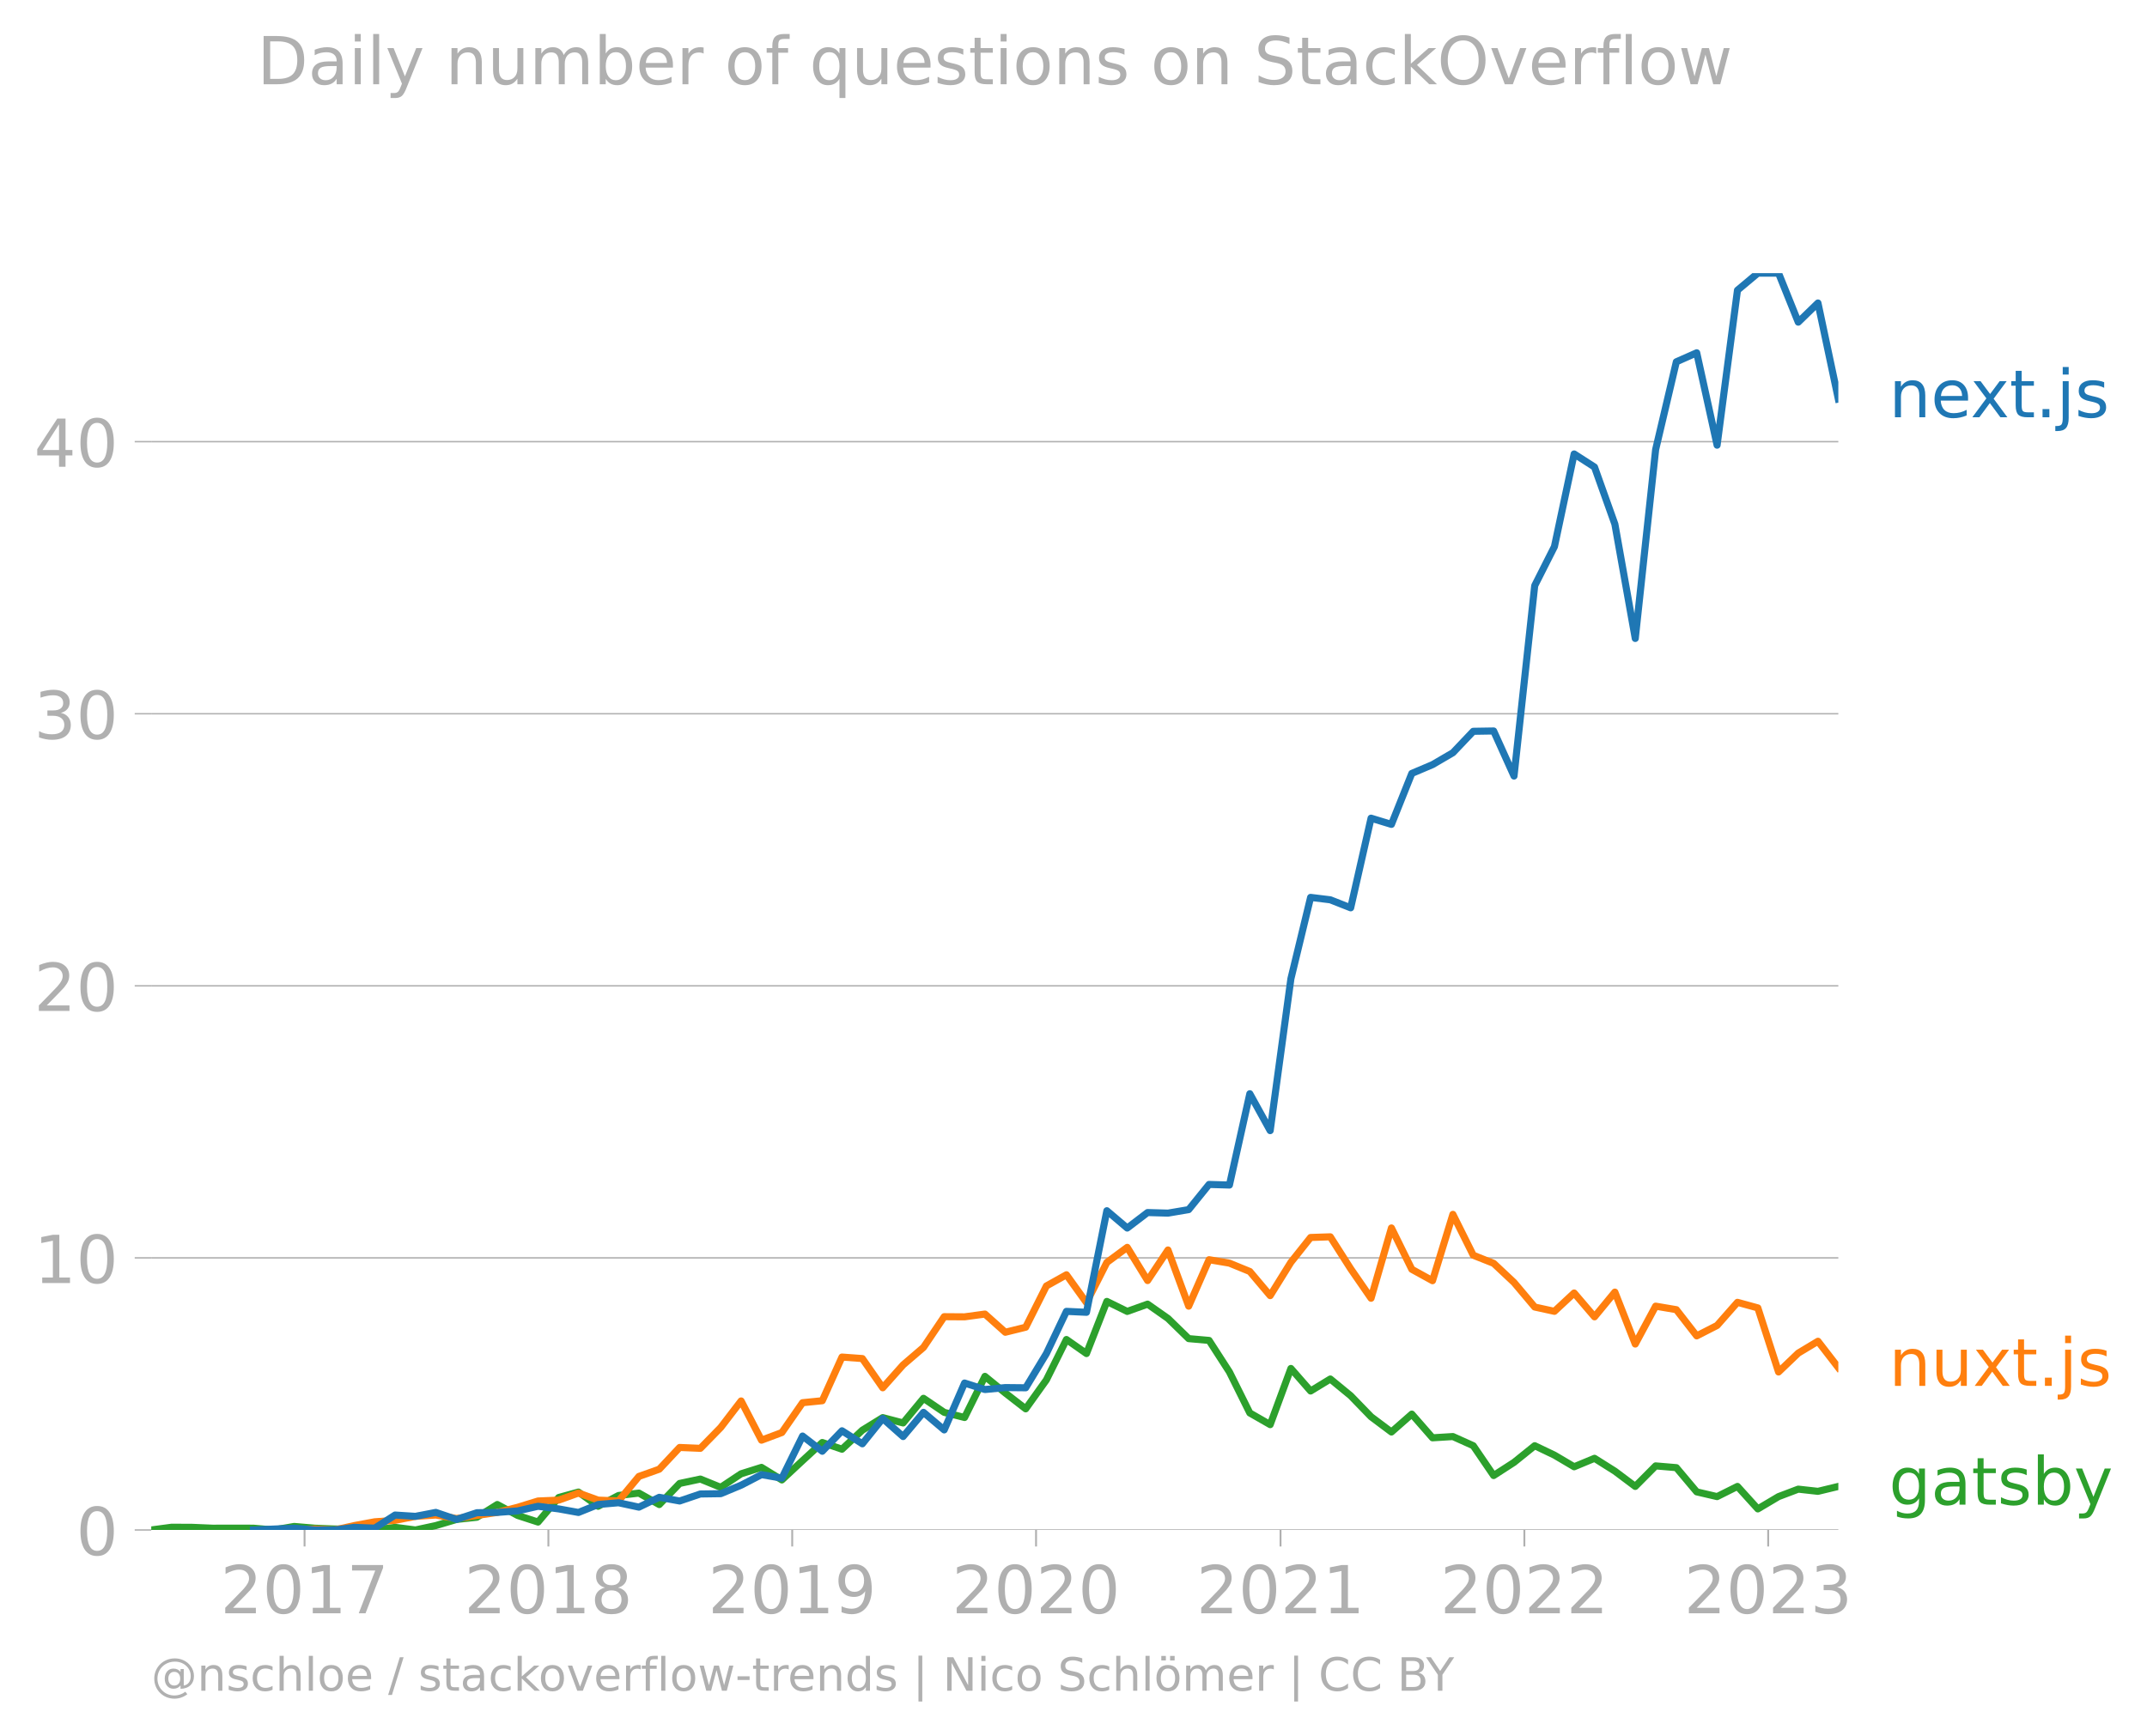
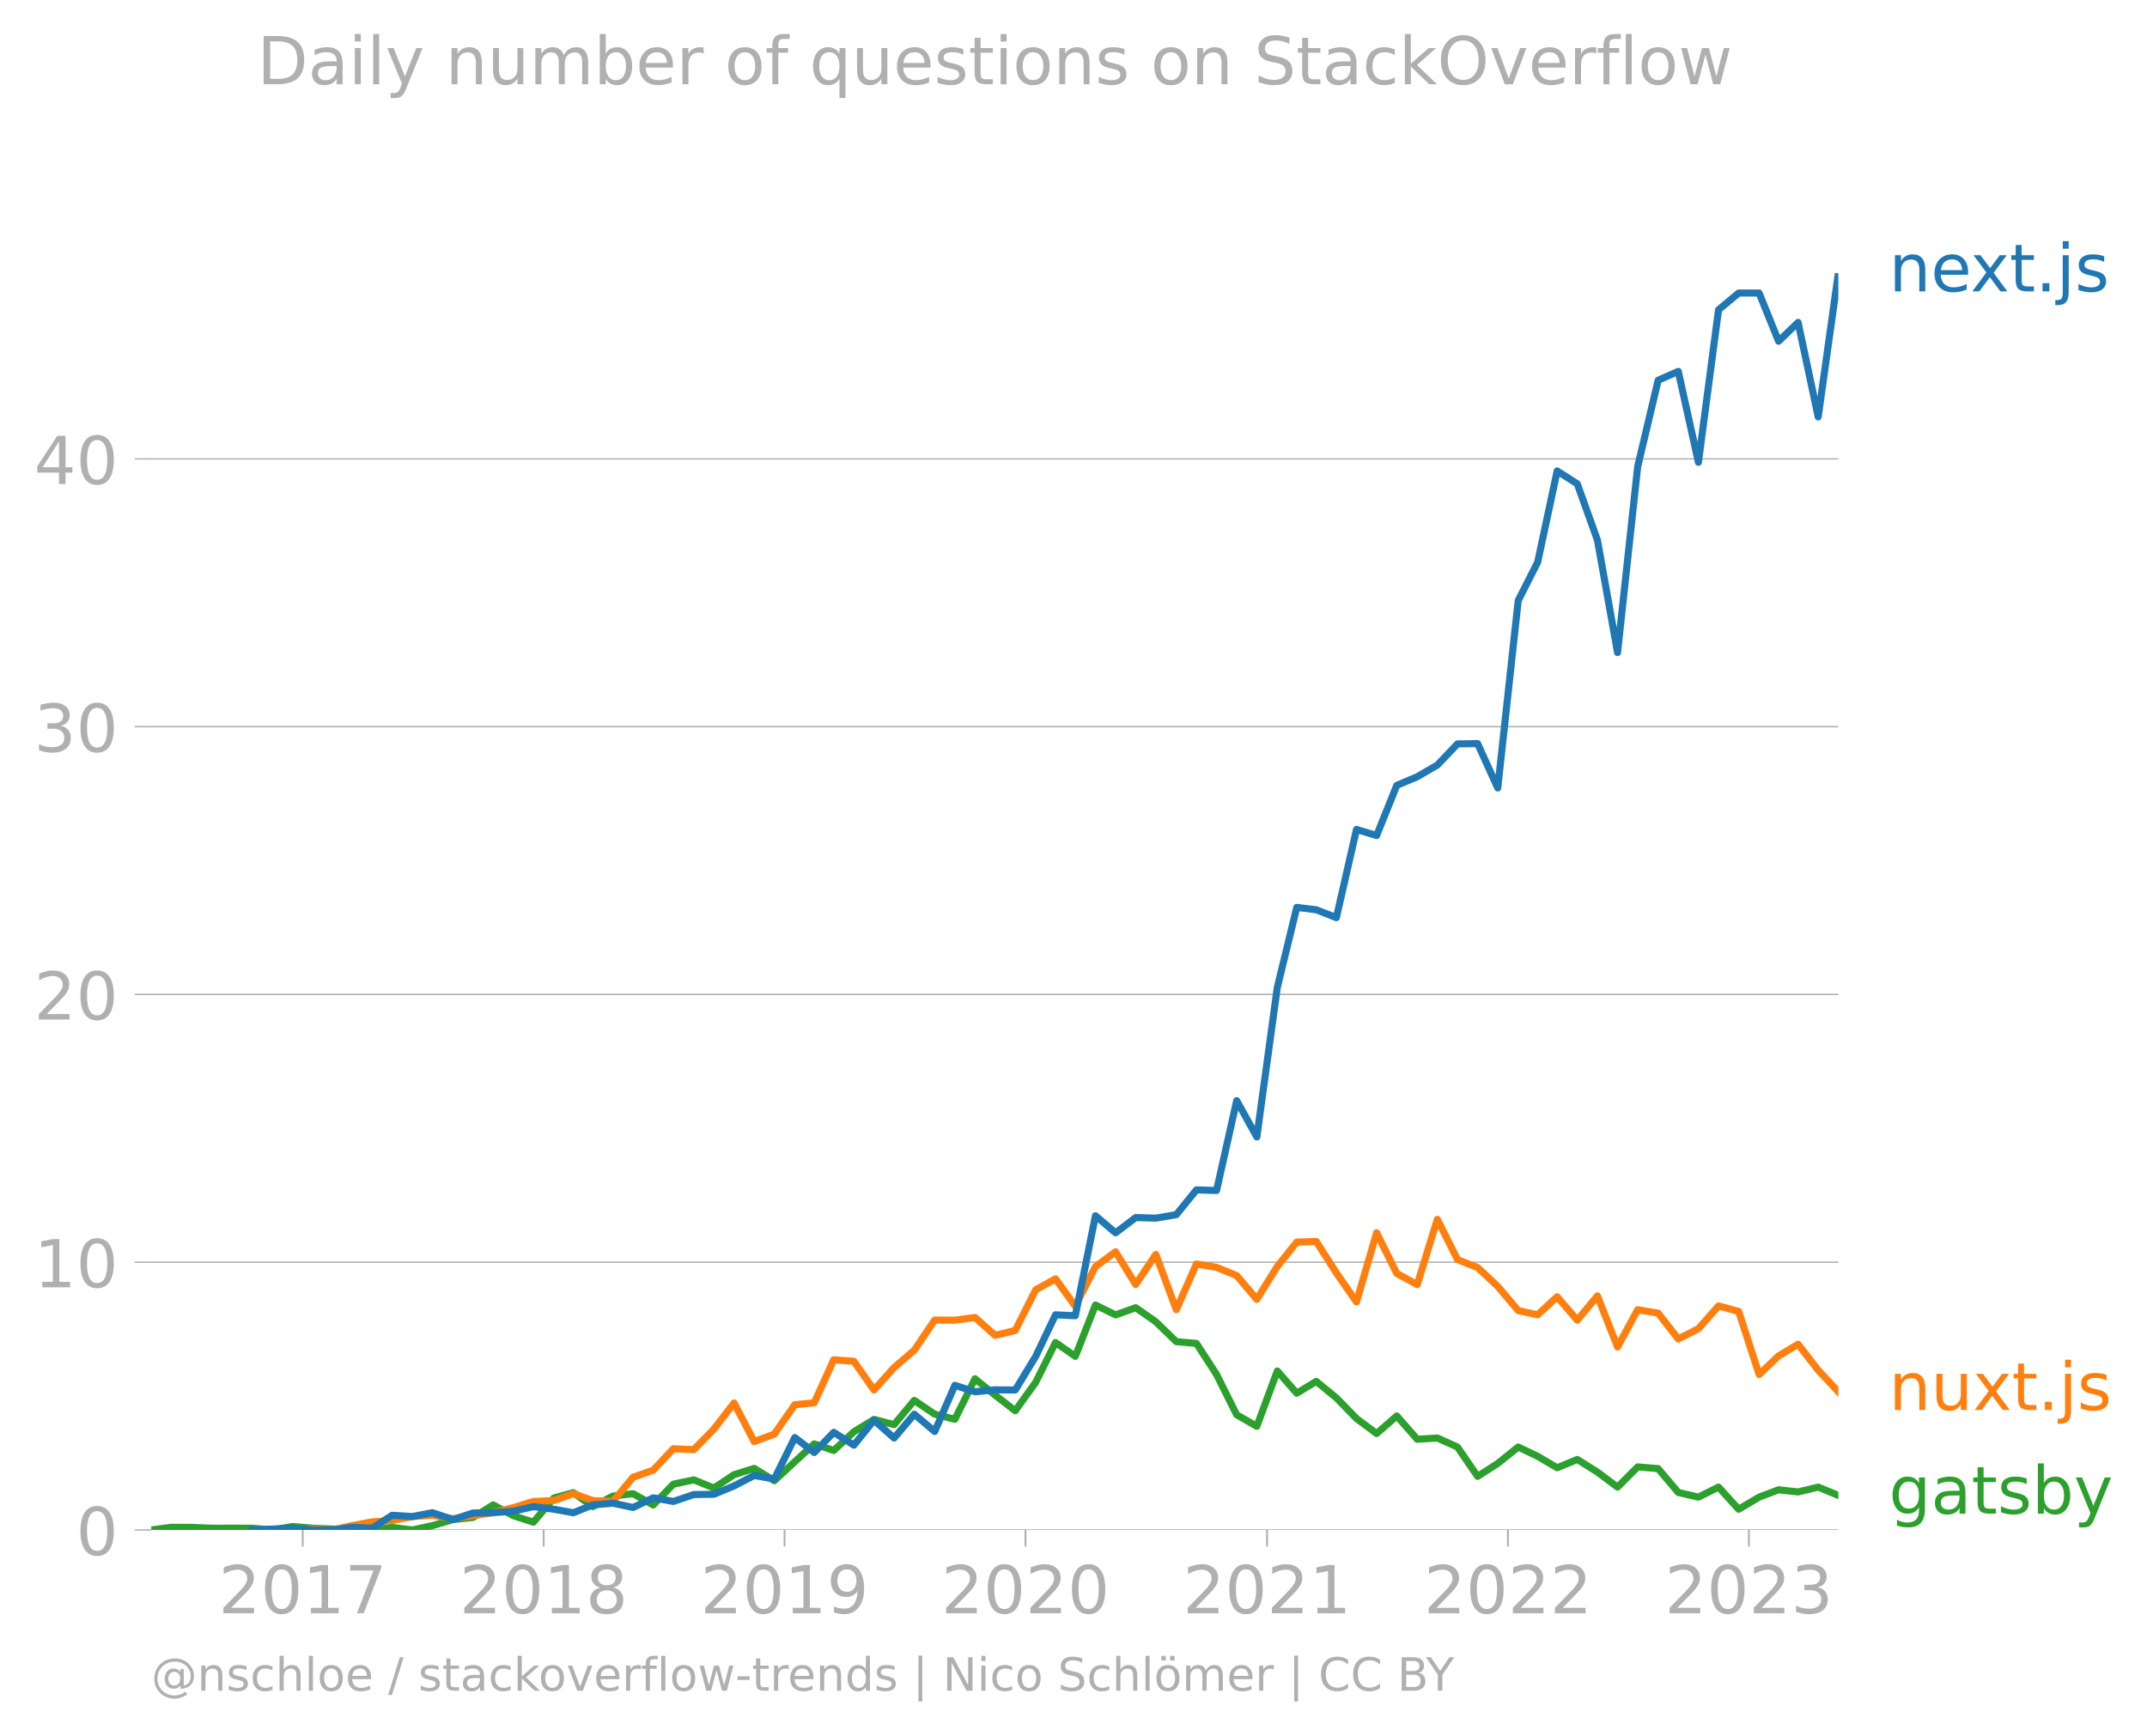
<svg xmlns="http://www.w3.org/2000/svg" xmlns:xlink="http://www.w3.org/1999/xlink" width="605.962" height="489.969" viewBox="0 0 454.471 367.477">
  <defs>
    <style>*{stroke-linejoin:round;stroke-linecap:butt}</style>
  </defs>
  <g id="figure_1">
    <path id="patch_1" d="M0 367.477h454.471V0H0v367.477z" style="fill:none" />
    <g id="axes_1">
      <path id="patch_2" d="M32.015 323.95h357.12V57.838H32.015V323.95z" style="fill:none" />
      <g id="matplotlib.axis_1">
        <g id="xtick_1">
          <g id="line2d_1">
            <defs>
-               <path id="mc93b8fc075" d="M0 0v3.5" style="stroke:#b0b0b0;stroke-width:.4" />
-             </defs>
-             <use xlink:href="#mc93b8fc075" x="64.468" y="323.95" style="fill:#b0b0b0;stroke:#b0b0b0;stroke-width:.4" />
-           </g>
-           <g id="text_1" style="fill:#b0b0b0" transform="matrix(.14 0 0 -.14 46.653 341.588)">
+               <path id="m268daa171c" d="M0 0v3.5" style="stroke:#b0b0b0;stroke-width:.4" />
+             </defs>
+             <use xlink:href="#m268daa171c" x="64.08" y="323.95" style="fill:#b0b0b0;stroke:#b0b0b0;stroke-width:.4" />
+           </g>
+           <g id="text_1" style="fill:#b0b0b0" transform="matrix(.14 0 0 -.14 46.265 341.588)">
            <defs>
              <path id="DejaVuSans-32" d="M1228 531h2203V0H469v531q359 372 979 998 621 627 780 809 303 340 423 576 121 236 121 464 0 372-261 606-261 235-680 235-297 0-627-103-329-103-704-313v638q381 153 712 231 332 78 607 78 725 0 1156-363 431-362 431-968 0-288-108-546-107-257-392-607-78-91-497-524-418-433-1181-1211z" transform="scale(.01563)" />
              <path id="DejaVuSans-30" d="M2034 4250q-487 0-733-480-245-479-245-1442 0-959 245-1439 246-480 733-480 491 0 736 480 246 480 246 1439 0 963-246 1442-245 480-736 480zm0 500q785 0 1199-621 414-620 414-1801 0-1178-414-1799Q2819-91 2034-91q-784 0-1198 620-414 621-414 1799 0 1181 414 1801 414 621 1198 621z" transform="scale(.01563)" />
              <path id="DejaVuSans-31" d="M794 531h1031v3560L703 3866v575l1116 225h631V531h1031V0H794v531z" transform="scale(.01563)" />
              <path id="DejaVuSans-37" d="M525 4666h3000v-269L1831 0h-659l1594 4134H525v532z" transform="scale(.01563)" />
            </defs>
            <use xlink:href="#DejaVuSans-32" />
            <use xlink:href="#DejaVuSans-30" x="63.623" />
            <use xlink:href="#DejaVuSans-31" x="127.246" />
            <use xlink:href="#DejaVuSans-37" x="190.869" />
          </g>
        </g>
        <g id="xtick_2">
-           <use xlink:href="#mc93b8fc075" id="line2d_2" x="116.081" y="323.95" style="fill:#b0b0b0;stroke:#b0b0b0;stroke-width:.4" />
-           <g id="text_2" style="fill:#b0b0b0" transform="matrix(.14 0 0 -.14 98.266 341.588)">
+           <use xlink:href="#m268daa171c" id="line2d_2" x="115.078" y="323.95" style="fill:#b0b0b0;stroke:#b0b0b0;stroke-width:.4" />
+           <g id="text_2" style="fill:#b0b0b0" transform="matrix(.14 0 0 -.14 97.263 341.588)">
            <defs>
              <path id="DejaVuSans-38" d="M2034 2216q-450 0-708-241-257-241-257-662 0-422 257-663 258-241 708-241t709 242q260 243 260 662 0 421-258 662-257 241-711 241zm-631 268q-406 100-633 378-226 279-226 679 0 559 398 884 399 325 1092 325 697 0 1094-325t397-884q0-400-227-679-226-278-629-378 456-106 710-416 255-309 255-755 0-679-414-1042Q2806-91 2034-91q-771 0-1186 362-414 363-414 1042 0 446 256 755 257 310 713 416zm-231 997q0-362 226-565 227-203 636-203 407 0 636 203 230 203 230 565 0 363-230 566-229 203-636 203-409 0-636-203-226-203-226-566z" transform="scale(.01563)" />
            </defs>
            <use xlink:href="#DejaVuSans-32" />
            <use xlink:href="#DejaVuSans-30" x="63.623" />
            <use xlink:href="#DejaVuSans-31" x="127.246" />
            <use xlink:href="#DejaVuSans-38" x="190.869" />
          </g>
        </g>
        <g id="xtick_3">
-           <use xlink:href="#mc93b8fc075" id="line2d_3" x="167.694" y="323.95" style="fill:#b0b0b0;stroke:#b0b0b0;stroke-width:.4" />
-           <g id="text_3" style="fill:#b0b0b0" transform="matrix(.14 0 0 -.14 149.879 341.588)">
+           <use xlink:href="#m268daa171c" id="line2d_3" x="166.075" y="323.95" style="fill:#b0b0b0;stroke:#b0b0b0;stroke-width:.4" />
+           <g id="text_3" style="fill:#b0b0b0" transform="matrix(.14 0 0 -.14 148.26 341.588)">
            <defs>
              <path id="DejaVuSans-39" d="M703 97v575q238-113 481-172 244-59 479-59 625 0 954 420 330 420 377 1277-181-269-460-413-278-144-615-144-700 0-1108 423-408 424-408 1159 0 718 425 1152 425 435 1131 435 810 0 1236-621 427-620 427-1801 0-1103-524-1761Q2575-91 1691-91q-238 0-482 47Q966 3 703 97zm1256 1978q425 0 673 290 249 291 249 798 0 503-249 795-248 292-673 292t-673-292q-248-292-248-795 0-507 248-798 248-290 673-290z" transform="scale(.01563)" />
            </defs>
            <use xlink:href="#DejaVuSans-32" />
            <use xlink:href="#DejaVuSans-30" x="63.623" />
            <use xlink:href="#DejaVuSans-31" x="127.246" />
            <use xlink:href="#DejaVuSans-39" x="190.869" />
          </g>
        </g>
        <g id="xtick_4">
-           <use xlink:href="#mc93b8fc075" id="line2d_4" x="219.307" y="323.95" style="fill:#b0b0b0;stroke:#b0b0b0;stroke-width:.4" />
-           <g id="text_4" style="fill:#b0b0b0" transform="matrix(.14 0 0 -.14 201.492 341.588)">
+           <use xlink:href="#m268daa171c" id="line2d_4" x="217.072" y="323.95" style="fill:#b0b0b0;stroke:#b0b0b0;stroke-width:.4" />
+           <g id="text_4" style="fill:#b0b0b0" transform="matrix(.14 0 0 -.14 199.257 341.588)">
            <use xlink:href="#DejaVuSans-32" />
            <use xlink:href="#DejaVuSans-30" x="63.623" />
            <use xlink:href="#DejaVuSans-32" x="127.246" />
            <use xlink:href="#DejaVuSans-30" x="190.869" />
          </g>
        </g>
        <g id="xtick_5">
-           <use xlink:href="#mc93b8fc075" id="line2d_5" x="271.061" y="323.95" style="fill:#b0b0b0;stroke:#b0b0b0;stroke-width:.4" />
-           <g id="text_5" style="fill:#b0b0b0" transform="matrix(.14 0 0 -.14 253.246 341.588)">
+           <use xlink:href="#m268daa171c" id="line2d_5" x="268.209" y="323.95" style="fill:#b0b0b0;stroke:#b0b0b0;stroke-width:.4" />
+           <g id="text_5" style="fill:#b0b0b0" transform="matrix(.14 0 0 -.14 250.394 341.588)">
            <use xlink:href="#DejaVuSans-32" />
            <use xlink:href="#DejaVuSans-30" x="63.623" />
            <use xlink:href="#DejaVuSans-32" x="127.246" />
            <use xlink:href="#DejaVuSans-31" x="190.869" />
          </g>
        </g>
        <g id="xtick_6">
-           <use xlink:href="#mc93b8fc075" id="line2d_6" x="322.674" y="323.95" style="fill:#b0b0b0;stroke:#b0b0b0;stroke-width:.4" />
-           <g id="text_6" style="fill:#b0b0b0" transform="matrix(.14 0 0 -.14 304.86 341.588)">
+           <use xlink:href="#m268daa171c" id="line2d_6" x="319.206" y="323.95" style="fill:#b0b0b0;stroke:#b0b0b0;stroke-width:.4" />
+           <g id="text_6" style="fill:#b0b0b0" transform="matrix(.14 0 0 -.14 301.391 341.588)">
            <use xlink:href="#DejaVuSans-32" />
            <use xlink:href="#DejaVuSans-30" x="63.623" />
            <use xlink:href="#DejaVuSans-32" x="127.246" />
            <use xlink:href="#DejaVuSans-32" x="190.869" />
          </g>
        </g>
        <g id="xtick_7">
-           <use xlink:href="#mc93b8fc075" id="line2d_7" x="374.287" y="323.95" style="fill:#b0b0b0;stroke:#b0b0b0;stroke-width:.4" />
-           <g id="text_7" style="fill:#b0b0b0" transform="matrix(.14 0 0 -.14 356.472 341.588)">
+           <use xlink:href="#m268daa171c" id="line2d_7" x="370.203" y="323.95" style="fill:#b0b0b0;stroke:#b0b0b0;stroke-width:.4" />
+           <g id="text_7" style="fill:#b0b0b0" transform="matrix(.14 0 0 -.14 352.388 341.588)">
            <defs>
              <path id="DejaVuSans-33" d="M2597 2516q453-97 707-404 255-306 255-756 0-690-475-1069Q2609-91 1734-91q-293 0-604 58T488 141v609q262-153 574-231 313-78 654-78 593 0 904 234t311 681q0 413-289 645-289 233-804 233h-544v519h569q465 0 712 186t247 536q0 359-255 551-254 193-729 193-260 0-557-57-297-56-653-174v562q360 100 674 150t592 50q719 0 1137-327 419-326 419-882 0-388-222-655t-631-370z" transform="scale(.01563)" />
            </defs>
            <use xlink:href="#DejaVuSans-32" />
            <use xlink:href="#DejaVuSans-30" x="63.623" />
            <use xlink:href="#DejaVuSans-32" x="127.246" />
            <use xlink:href="#DejaVuSans-33" x="190.869" />
          </g>
        </g>
      </g>
      <g id="matplotlib.axis_2">
        <g id="ytick_1">
-           <path id="line2d_8" d="M32.015 323.95h357.12" clip-path="url(#pc0b6c6acdf)" style="fill:none;stroke:#b0b0b0;stroke-width:.3;stroke-linecap:square" />
+           <path id="line2d_8" d="M32.015 323.95h357.12" clip-path="url(#pa5313ff481)" style="fill:none;stroke:#b0b0b0;stroke-width:.3;stroke-linecap:square" />
          <g id="line2d_9">
            <defs>
-               <path id="mcf2218f5a0" d="M0 0h-3.5" style="stroke:#b0b0b0;stroke-width:.3" />
-             </defs>
-             <use xlink:href="#mcf2218f5a0" x="32.015" y="323.95" style="fill:#b0b0b0;stroke:#b0b0b0;stroke-width:.3" />
+               <path id="mb93da4f0a6" d="M0 0h-3.5" style="stroke:#b0b0b0;stroke-width:.3" />
+             </defs>
+             <use xlink:href="#mb93da4f0a6" x="32.015" y="323.95" style="fill:#b0b0b0;stroke:#b0b0b0;stroke-width:.3" />
          </g>
          <use xlink:href="#DejaVuSans-30" id="text_8" style="fill:#b0b0b0" transform="matrix(.14 0 0 -.14 16.108 329.269)" />
        </g>
        <g id="ytick_2">
-           <path id="line2d_10" d="M32.015 266.342h357.12" clip-path="url(#pc0b6c6acdf)" style="fill:none;stroke:#b0b0b0;stroke-width:.3;stroke-linecap:square" />
-           <use xlink:href="#mcf2218f5a0" id="line2d_11" x="32.015" y="266.342" style="fill:#b0b0b0;stroke:#b0b0b0;stroke-width:.3" />
-           <g id="text_9" style="fill:#b0b0b0" transform="matrix(.14 0 0 -.14 7.2 271.66)">
+           <path id="line2d_10" d="M32.015 267.252h357.12" clip-path="url(#pa5313ff481)" style="fill:none;stroke:#b0b0b0;stroke-width:.3;stroke-linecap:square" />
+           <use xlink:href="#mb93da4f0a6" id="line2d_11" x="32.015" y="267.252" style="fill:#b0b0b0;stroke:#b0b0b0;stroke-width:.3" />
+           <g id="text_9" style="fill:#b0b0b0" transform="matrix(.14 0 0 -.14 7.2 272.571)">
            <use xlink:href="#DejaVuSans-31" />
            <use xlink:href="#DejaVuSans-30" x="63.623" />
          </g>
        </g>
        <g id="ytick_3">
-           <path id="line2d_12" d="M32.015 208.734h357.12" clip-path="url(#pc0b6c6acdf)" style="fill:none;stroke:#b0b0b0;stroke-width:.3;stroke-linecap:square" />
-           <use xlink:href="#mcf2218f5a0" id="line2d_13" x="32.015" y="208.734" style="fill:#b0b0b0;stroke:#b0b0b0;stroke-width:.3" />
-           <g id="text_10" style="fill:#b0b0b0" transform="matrix(.14 0 0 -.14 7.2 214.053)">
+           <path id="line2d_12" d="M32.015 210.555h357.12" clip-path="url(#pa5313ff481)" style="fill:none;stroke:#b0b0b0;stroke-width:.3;stroke-linecap:square" />
+           <use xlink:href="#mb93da4f0a6" id="line2d_13" x="32.015" y="210.555" style="fill:#b0b0b0;stroke:#b0b0b0;stroke-width:.3" />
+           <g id="text_10" style="fill:#b0b0b0" transform="matrix(.14 0 0 -.14 7.2 215.874)">
            <use xlink:href="#DejaVuSans-32" />
            <use xlink:href="#DejaVuSans-30" x="63.623" />
          </g>
        </g>
        <g id="ytick_4">
-           <path id="line2d_14" d="M32.015 151.126h357.12" clip-path="url(#pc0b6c6acdf)" style="fill:none;stroke:#b0b0b0;stroke-width:.3;stroke-linecap:square" />
-           <use xlink:href="#mcf2218f5a0" id="line2d_15" x="32.015" y="151.126" style="fill:#b0b0b0;stroke:#b0b0b0;stroke-width:.3" />
-           <g id="text_11" style="fill:#b0b0b0" transform="matrix(.14 0 0 -.14 7.2 156.445)">
+           <path id="line2d_14" d="M32.015 153.858h357.12" clip-path="url(#pa5313ff481)" style="fill:none;stroke:#b0b0b0;stroke-width:.3;stroke-linecap:square" />
+           <use xlink:href="#mb93da4f0a6" id="line2d_15" x="32.015" y="153.858" style="fill:#b0b0b0;stroke:#b0b0b0;stroke-width:.3" />
+           <g id="text_11" style="fill:#b0b0b0" transform="matrix(.14 0 0 -.14 7.2 159.177)">
            <use xlink:href="#DejaVuSans-33" />
            <use xlink:href="#DejaVuSans-30" x="63.623" />
          </g>
        </g>
        <g id="ytick_5">
-           <path id="line2d_16" d="M32.015 93.518h357.12" clip-path="url(#pc0b6c6acdf)" style="fill:none;stroke:#b0b0b0;stroke-width:.3;stroke-linecap:square" />
-           <use xlink:href="#mcf2218f5a0" id="line2d_17" x="32.015" y="93.518" style="fill:#b0b0b0;stroke:#b0b0b0;stroke-width:.3" />
-           <g id="text_12" style="fill:#b0b0b0" transform="matrix(.14 0 0 -.14 7.2 98.837)">
+           <path id="line2d_16" d="M32.015 97.16h357.12" clip-path="url(#pa5313ff481)" style="fill:none;stroke:#b0b0b0;stroke-width:.3;stroke-linecap:square" />
+           <use xlink:href="#mb93da4f0a6" id="line2d_17" x="32.015" y="97.16" style="fill:#b0b0b0;stroke:#b0b0b0;stroke-width:.3" />
+           <g id="text_12" style="fill:#b0b0b0" transform="matrix(.14 0 0 -.14 7.2 102.48)">
            <defs>
              <path id="DejaVuSans-34" d="M2419 4116 825 1625h1594v2491zm-166 550h794V1625h666v-525h-666V0h-628v1100H313v609l1940 2957z" transform="scale(.01563)" />
            </defs>
            <use xlink:href="#DejaVuSans-34" />
            <use xlink:href="#DejaVuSans-30" x="63.623" />
          </g>
        </g>
      </g>
-       <path id="line2d_18" d="m32.015 323.95 4.313-.576 4.313.018 4.383.186 4.313-.012 4.313.012 4.313.372 4.313-.744 4.383.372 4.172.166 4.171.02 4.313.186 4.313-.558 4.313.558 4.313-.93 4.383-1.3 4.313-.459 4.313-2.7 4.313 2.316 4.313 1.4 4.383-5.203 4.172-1.148 4.171 3.006 4.313-2.28 4.313-.507 4.313 2.428 4.313-4.472 4.383-.93 4.313 1.754 4.313-2.868 4.313-1.357 4.313 2.657 4.384-4.088 4.171-3.836 4.171 1.42 4.313-4.026 4.313-2.664 4.313 1.128 4.313-5.216 4.384 2.973 4.312 1.09 4.313-8.709 4.313 3.525 4.313 3.35 4.384-6.132 4.242-8.548 4.242 2.974 4.313-11.039 4.313 2.119 4.313-1.543 4.312 3.03 4.384 4.273 4.313.378 4.313 6.684 4.313 8.678 4.312 2.472 4.384-11.893 4.172 4.772 4.171-2.542 4.313 3.543 4.313 4.447 4.313 3.234 4.312-3.791 4.384 5.017 4.313-.266 4.313 1.939 4.313 6.318 4.313-2.787 4.383-3.531 4.172 1.998 4.171 2.462 4.313-1.79 4.313 2.719 4.313 3.234 4.313-4.349 4.383.372 4.313 5.129 4.313 1.003 4.313-2.155 4.313 4.757 4.383-2.602 4.172-1.58 4.171.465 4.313-1.04" clip-path="url(#pc0b6c6acdf)" style="fill:none;stroke:#2ca02c;stroke-width:1.5;stroke-linecap:square" />
-       <path id="line2d_19" d="m62.276 323.95 4.383-.186 4.172.186 4.171-.93 4.313-.798 4.313-.316 4.313-.837 4.313-.278 4.383.743 4.313-.657 4.313-.644 4.313-1.084 4.313-1.332 4.383-.185 4.172-1.5 4.171 1.5 4.313.173 4.313-5.191 4.313-1.53 4.313-4.602 4.383.185 4.313-4.416 4.313-5.619 4.313 8.307 4.313-1.617 4.384-6.318 4.171-.418 4.171-9.245 4.313.316 4.313 6.188 4.313-4.844 4.313-3.704 4.384-6.504 4.312.03 4.313-.588 4.313 3.853 4.313-1.065 4.384-8.735 4.242-2.37 4.242 5.901 4.313-8.517 4.313-3.19 4.313 7.03 4.312-6.473 4.384 11.894 4.313-9.837 4.313.73 4.313 1.766 4.312 5.11 4.384-7.061 4.172-5.25 4.171-.14 4.313 6.765 4.313 6.244 4.313-14.885 4.312 8.753 4.384 2.415 4.313-14.049 4.313 8.66 4.313 1.71 4.313 4.051 4.383 5.203 4.172.91 4.171-3.883 4.313 5.049 4.313-5.235 4.313 10.995 4.313-8.021 4.383.743 4.313 5.55 4.313-2.205 4.313-4.9 4.313 1.183 4.383 13.566 4.172-3.995 4.171-2.51 4.313 5.582" clip-path="url(#pc0b6c6acdf)" style="fill:none;stroke:#ff7f0e;stroke-width:1.5;stroke-linecap:square" />
-       <path id="line2d_20" d="m53.65 323.95 4.313-.192 4.313-.18 4.383.372h4.172l4.171-.558 4.313.174 4.313-2.775 4.313.278 4.313-.836 4.383 1.487 4.313-1.419 4.313-.068 4.313-.316 4.313-.985 4.383.558 4.172.756 4.171-1.685 4.313-.372 4.313.93 4.313-2.082 4.313.78 4.383-1.486 4.313-.062 4.313-1.797 4.313-2.236 4.313.75 4.384-8.92 4.171 3.219 4.171-4.334 4.313 2.756 4.313-5.358 4.313 3.822 4.313-5.123 4.384 3.717 4.312-9.924 4.313 1.376 4.313-.415 4.313.043 4.384-7.248 4.242-8.932 4.242.198 4.313-21.507 4.313 3.667 4.313-3.283 4.312.124 4.384-.743 4.313-5.333 4.313.13 4.313-19.333 4.312 7.811 4.384-32.149 4.172-17.236 4.171.511 4.313 1.697 4.313-18.98 4.313 1.314 4.312-10.79 4.384-1.859 4.313-2.521 4.313-4.54 4.313-.069 4.313 9.546 4.383-40.326 4.172-8.256 4.171-19.619 4.313 2.775 4.313 12.092 4.313 24.201 4.313-39.997 4.383-18.583 4.313-1.908 4.313 19.562 4.313-32.812 4.313-3.611h4.383l4.172 10.373 4.171-4.055 4.313 20.336" clip-path="url(#pc0b6c6acdf)" style="fill:none;stroke:#1f77b4;stroke-width:1.5;stroke-linecap:square" />
-       <g id="text_13" style="fill:#1f77b4" transform="matrix(.14 0 0 -.14 399.849 88.355)">
+       <path id="line2d_18" d="m32.015 323.95 4.261-.567 4.262.018 4.331.183 4.261-.012 4.262.012 4.261.366 4.262-.732 4.331.366 4.122.163 4.121.02 4.262.183 4.261-.549 4.262.549 4.261-.915 4.331-1.28 4.262-.451 4.261-2.658 4.261 2.28 4.262 1.378 4.331-5.121 4.122-1.13 4.122 2.959 4.261-2.244 4.261-.5 4.262 2.39 4.261-4.402 4.331-.914 4.262 1.725 4.261-2.822 4.262-1.336 4.261 2.616 4.331-4.024 4.122-3.775 4.122 1.397 4.261-3.962 4.262-2.622 4.261 1.11 4.261-5.133 4.332 2.926 4.261 1.073 4.261-8.572 4.262 3.47 4.261 3.297 4.332-6.035 4.191-8.413 4.192 2.926 4.261-10.864 4.261 2.085 4.262-1.518 4.261 2.981 4.332 4.207 4.26.372 4.262 6.578 4.262 8.54 4.261 2.433 4.331-11.705 4.122 4.697 4.122-2.502 4.261 3.487 4.262 4.377 4.261 3.183 4.261-3.731 4.332 4.938 4.261-.262 4.262 1.908 4.26 6.218 4.262-2.743 4.332-3.475 4.121 1.966 4.122 2.423 4.261-1.762 4.262 2.677 4.261 3.182 4.262-4.28 4.33.366 4.262 5.048 4.262.988 4.261-2.122 4.262 4.682 4.33-2.56 4.122-1.555 4.122.457 4.262-1.024 4.261 1.756" clip-path="url(#pa5313ff481)" style="fill:none;stroke:#2ca02c;stroke-width:1.5;stroke-linecap:square" />
+       <path id="line2d_19" d="m61.915 323.95 4.331-.183 4.122.183 4.121-.915 4.262-.786 4.261-.311 4.262-.823 4.261-.274 4.331.731 4.262-.646 4.261-.634 4.261-1.067 4.262-1.31 4.331-.184 4.122-1.476 4.122 1.476 4.261.171 4.261-5.109 4.262-1.506 4.261-4.53 4.331.184 4.262-4.347 4.261-5.53 4.262 8.176 4.261-1.592 4.331-6.218 4.122-.411 4.122-9.1 4.261.311 4.262 6.09 4.261-4.767 4.261-3.645 4.332-6.402 4.261.03 4.261-.578 4.262 3.792 4.261-1.049 4.332-8.596 4.191-2.333 4.192 5.808 4.261-8.383 4.261-3.14 4.262 6.92 4.261-6.37 4.332 11.705 4.26-9.682 4.262.72 4.262 1.737 4.261 5.03 4.331-6.95 4.122-5.167 4.122-.137 4.261 6.657 4.262 6.146 4.261-14.65 4.261 8.614 4.332 2.378 4.261-13.827 4.262 8.523 4.26 1.682 4.262 3.987 4.332 5.122 4.121.894 4.122-3.82 4.261 4.968 4.262-5.152 4.261 10.822 4.262-7.895 4.33.731 4.262 5.463 4.262-2.17 4.261-4.823 4.262 1.164 4.33 13.352 4.122-3.932 4.122-2.47 4.262 5.493 4.261 4.567" clip-path="url(#pa5313ff481)" style="fill:none;stroke:#ff7f0e;stroke-width:1.5;stroke-linecap:square" />
+       <path id="line2d_20" d="m53.392 323.95 4.261-.19 4.262-.176 4.331.366h4.122l4.121-.549 4.262.17 4.261-2.73 4.262.274 4.261-.823 4.331 1.463 4.262-1.396 4.261-.067 4.261-.311 4.262-.97 4.331.55 4.122.744 4.122-1.66 4.261-.365 4.261.915 4.262-2.049 4.261.768 4.331-1.463 4.262-.06 4.261-1.769 4.262-2.2 4.261.737 4.331-8.779 4.122 3.168 4.122-4.265 4.261 2.713 4.262-5.274 4.261 3.762 4.261-5.042 4.332 3.658 4.261-9.767 4.261 1.354 4.262-.409 4.261.043 4.332-7.133 4.191-8.792 4.192.196 4.261-21.167 4.261 3.609 4.262-3.231 4.261.122 4.332-.732 4.26-5.249 4.262.128 4.262-19.027 4.261 7.688 4.331-31.641 4.122-16.964 4.122.503 4.261 1.67 4.262-18.679 4.261 1.293 4.261-10.62 4.332-1.83 4.261-2.48 4.262-4.47 4.26-.067 4.262 9.395 4.332-39.688 4.121-8.126 4.122-19.308 4.261 2.731 4.262 11.9 4.261 23.82 4.262-39.366 4.33-18.29 4.262-1.877 4.262 19.253 4.261-32.293 4.262-3.555h4.33l4.122 10.21 4.122-3.991 4.262 20.015 4.261-30.44" clip-path="url(#pa5313ff481)" style="fill:none;stroke:#1f77b4;stroke-width:1.5;stroke-linecap:square" />
+       <g id="text_13" style="fill:#1f77b4" transform="matrix(.14 0 0 -.14 399.849 61.7)">
        <defs>
          <path id="DejaVuSans-6e" d="M3513 2113V0h-575v2094q0 497-194 743-194 247-581 247-466 0-735-297-269-296-269-809V0H581v3500h578v-544q207 316 486 472 280 156 646 156 603 0 912-373 310-373 310-1098z" transform="scale(.01563)" />
          <path id="DejaVuSans-65" d="M3597 1894v-281H953q38-594 358-905t892-311q331 0 642 81t618 244V178Q3153 47 2828-22t-659-69q-838 0-1327 487-489 488-489 1320 0 859 464 1363 464 505 1252 505 706 0 1117-455 411-454 411-1235zm-575 169q-6 471-264 752-258 282-683 282-481 0-770-272t-333-766l2050 4z" transform="scale(.01563)" />
          <path id="DejaVuSans-78" d="M3513 3500 2247 1797 3578 0h-678L1881 1375 863 0H184l1360 1831L300 3500h678l928-1247 928 1247h679z" transform="scale(.01563)" />
          <path id="DejaVuSans-74" d="M1172 4494v-994h1184v-447H1172V1153q0-428 117-550t477-122h590V0h-590q-666 0-919 248-253 249-253 905v1900H172v447h422v994h578z" transform="scale(.01563)" />
          <path id="DejaVuSans-2e" d="M684 794h660V0H684v794z" transform="scale(.01563)" />
          <path id="DejaVuSans-6a" d="M603 3500h575V-63q0-668-255-968-254-300-820-300h-219v487H38q328 0 446 152Q603-541 603-63v3563zm0 1363h575v-729H603v729z" transform="scale(.01563)" />
          <path id="DejaVuSans-73" d="M2834 3397v-544q-243 125-506 187-262 63-544 63-428 0-642-131t-214-394q0-200 153-314t616-217l197-44q612-131 870-370t258-667q0-488-386-773Q2250-91 1575-91q-281 0-586 55T347 128v594q319-166 628-249 309-82 613-82 406 0 624 139 219 139 219 392 0 234-158 359-157 125-692 241l-200 47q-534 112-772 345-237 233-237 639 0 494 350 762 350 269 994 269 318 0 599-47 282-46 519-140z" transform="scale(.01563)" />
        </defs>
        <use xlink:href="#DejaVuSans-6e" />
        <use xlink:href="#DejaVuSans-65" x="63.379" />
        <use xlink:href="#DejaVuSans-78" x="123.152" />
        <use xlink:href="#DejaVuSans-74" x="182.332" />
        <use xlink:href="#DejaVuSans-2e" x="221.541" />
        <use xlink:href="#DejaVuSans-6a" x="253.328" />
        <use xlink:href="#DejaVuSans-73" x="281.111" />
      </g>
-       <g id="text_14" style="fill:#ff7f0e" transform="matrix(.14 0 0 -.14 399.849 293.44)">
+       <g id="text_14" style="fill:#ff7f0e" transform="matrix(.14 0 0 -.14 399.849 298.55)">
        <defs>
          <path id="DejaVuSans-75" d="M544 1381v2119h575V1403q0-497 193-746 194-248 582-248 465 0 735 297 271 297 271 810v1984h575V0h-575v538q-209-319-486-474-276-155-642-155-603 0-916 375-312 375-312 1097zm1447 2203z" transform="scale(.01563)" />
        </defs>
        <use xlink:href="#DejaVuSans-6e" />
        <use xlink:href="#DejaVuSans-75" x="63.379" />
        <use xlink:href="#DejaVuSans-78" x="126.758" />
        <use xlink:href="#DejaVuSans-74" x="185.938" />
        <use xlink:href="#DejaVuSans-2e" x="225.146" />
        <use xlink:href="#DejaVuSans-6a" x="256.934" />
        <use xlink:href="#DejaVuSans-73" x="284.717" />
      </g>
-       <g id="text_15" style="fill:#2ca02c" transform="matrix(.14 0 0 -.14 399.849 318.596)">
+       <g id="text_15" style="fill:#2ca02c" transform="matrix(.14 0 0 -.14 399.849 320.497)">
        <defs>
          <path id="DejaVuSans-67" d="M2906 1791q0 625-258 968-257 344-723 344-462 0-720-344-258-343-258-968 0-622 258-966t720-344q466 0 723 344 258 344 258 966zm575-1357q0-893-397-1329-396-436-1215-436-303 0-572 45t-522 139v559q253-137 500-202 247-66 503-66 566 0 847 295t281 892v285q-178-310-456-463T1784 0Q1141 0 747 490 353 981 353 1791q0 812 394 1302 394 491 1037 491 388 0 666-153t456-462v531h575V434z" transform="scale(.01563)" />
          <path id="DejaVuSans-61" d="M2194 1759q-697 0-966-159t-269-544q0-306 202-486 202-179 548-179 479 0 768 339t289 901v128h-572zm1147 238V0h-575v531q-197-318-491-470T1556-91q-537 0-855 302-317 302-317 808 0 590 395 890 396 300 1180 300h807v57q0 397-261 614t-733 217q-300 0-585-72-284-72-546-216v532q315 122 612 182 297 61 578 61 760 0 1135-394 375-393 375-1193z" transform="scale(.01563)" />
          <path id="DejaVuSans-62" d="M3116 1747q0 634-261 995t-717 361q-457 0-718-361t-261-995q0-634 261-995t718-361q456 0 717 361t261 995zM1159 2969q182 312 458 463 277 152 661 152 638 0 1036-506 399-506 399-1331T3314 415Q2916-91 2278-91q-384 0-661 152-276 152-458 464V0H581v4863h578V2969z" transform="scale(.01563)" />
          <path id="DejaVuSans-79" d="M2059-325q-243-625-475-815-231-191-618-191H506v481h338q237 0 368 113 132 112 291 531l103 262L191 3500h609L1894 763l1094 2737h609L2059-325z" transform="scale(.01563)" />
        </defs>
        <use xlink:href="#DejaVuSans-67" />
        <use xlink:href="#DejaVuSans-61" x="63.477" />
        <use xlink:href="#DejaVuSans-74" x="124.756" />
        <use xlink:href="#DejaVuSans-73" x="163.965" />
        <use xlink:href="#DejaVuSans-62" x="216.064" />
        <use xlink:href="#DejaVuSans-79" x="279.541" />
      </g>
      <g id="text_16" style="fill:#b0b0b0" transform="matrix(.09716 0 0 -.09716 32.015 357.986)">
        <defs>
          <path id="DejaVuSans-40" d="M2381 1678q0-447 222-702 222-254 610-254 384 0 604 256 221 256 221 700 0 438-225 695-225 258-607 258-378 0-602-256-223-256-223-697zm1703-934q-187-241-429-355t-564-114q-538 0-874 389t-336 1014q0 625 337 1015 338 391 873 391 322 0 565-117 244-117 428-354v409h447V722q457 69 714 417 258 349 258 902 0 334-99 628-98 294-298 544-325 409-792 626t-1017 217q-384 0-738-102-353-101-653-301-490-319-767-836-276-517-276-1120 0-497 179-932 180-434 521-765 328-325 759-495 431-171 922-171 403 0 792 136t714 389l281-347q-390-303-851-464t-936-161q-578 0-1091 205-512 205-912 595Q841 78 631 592q-209 514-209 1105 0 569 212 1084 213 516 607 907 403 396 931 607t1119 211q662 0 1229-272 568-271 952-771 234-307 357-666 124-359 124-744 0-822-497-1297T4084 263v481z" transform="scale(.01563)" />
          <path id="DejaVuSans-63" d="M3122 3366v-538q-244 135-489 202t-495 67q-560 0-870-355-309-354-309-995t309-996q310-354 870-354 250 0 495 67t489 202V134Q2881 22 2623-34q-257-57-548-57-791 0-1257 497-465 497-465 1341 0 856 470 1346 471 491 1290 491 265 0 518-55 253-54 491-163z" transform="scale(.01563)" />
          <path id="DejaVuSans-68" d="M3513 2113V0h-575v2094q0 497-194 743-194 247-581 247-466 0-735-297-269-296-269-809V0H581v4863h578V2956q207 316 486 472 280 156 646 156 603 0 912-373 310-373 310-1098z" transform="scale(.01563)" />
          <path id="DejaVuSans-6c" d="M603 4863h575V0H603v4863z" transform="scale(.01563)" />
          <path id="DejaVuSans-6f" d="M1959 3097q-462 0-731-361t-269-989q0-628 267-989 268-361 733-361 460 0 728 362 269 363 269 988 0 622-269 986-268 364-728 364zm0 487q750 0 1178-488 429-487 429-1349 0-859-429-1349Q2709-91 1959-91q-753 0-1180 489-426 490-426 1349 0 862 426 1349 427 488 1180 488z" transform="scale(.01563)" />
          <path id="DejaVuSans-2f" d="M1625 4666h531L531-594H0l1625 5260z" transform="scale(.01563)" />
          <path id="DejaVuSans-6b" d="M581 4863h578V1991l1716 1509h734L1753 1863 3688 0h-750L1159 1709V0H581v4863z" transform="scale(.01563)" />
          <path id="DejaVuSans-76" d="M191 3500h609L1894 563l1094 2937h609L2284 0h-781L191 3500z" transform="scale(.01563)" />
          <path id="DejaVuSans-72" d="M2631 2963q-97 56-211 82-114 27-251 27-488 0-749-317t-261-911V0H581v3500h578v-544q182 319 472 473 291 155 707 155 59 0 131-8 72-7 159-23l3-590z" transform="scale(.01563)" />
          <path id="DejaVuSans-66" d="M2375 4863v-479h-550q-309 0-430-125-120-125-120-450v-309h947v-447h-947V0H697v3053H147v447h550v244q0 584 272 851 272 268 862 268h544z" transform="scale(.01563)" />
          <path id="DejaVuSans-77" d="M269 3500h575l719-2731 715 2731h678l719-2731 716 2731h575L4050 0h-678l-753 2869L1863 0h-679L269 3500z" transform="scale(.01563)" />
          <path id="DejaVuSans-2d" d="M313 2009h1684v-512H313v512z" transform="scale(.01563)" />
          <path id="DejaVuSans-64" d="M2906 2969v1894h575V0h-575v525q-181-312-458-464-276-152-664-152-634 0-1033 506-398 507-398 1332t398 1331q399 506 1033 506 388 0 664-152 277-151 458-463zM947 1747q0-634 261-995t717-361q456 0 718 361 263 361 263 995t-263 995q-262 361-718 361t-717-361q-261-361-261-995z" transform="scale(.01563)" />
          <path id="DejaVuSans-7c" d="M1344 4891v-6400H813v6400h531z" transform="scale(.01563)" />
          <path id="DejaVuSans-4e" d="M628 4666h850L3547 763v3903h612V0h-850L1241 3903V0H628v4666z" transform="scale(.01563)" />
          <path id="DejaVuSans-69" d="M603 3500h575V0H603v3500zm0 1363h575v-729H603v729z" transform="scale(.01563)" />
          <path id="DejaVuSans-53" d="M3425 4513v-616q-359 172-678 256-319 85-616 85-515 0-795-200t-280-569q0-310 186-468 186-157 705-254l381-78q706-135 1042-474t336-907q0-679-455-1029Q2797-91 1919-91q-331 0-705 75-373 75-773 222v650q384-215 753-325 369-109 725-109 540 0 834 212 294 213 294 607 0 343-211 537t-692 291l-385 75q-706 140-1022 440-315 300-315 835 0 619 436 975t1201 356q329 0 669-60 341-59 697-177z" transform="scale(.01563)" />
          <path id="DejaVuSans-f6" d="M1959 3097q-462 0-731-361t-269-989q0-628 267-989 268-361 733-361 460 0 728 362 269 363 269 988 0 622-269 986-268 364-728 364zm0 487q750 0 1178-488 429-487 429-1349 0-859-429-1349Q2709-91 1959-91q-753 0-1180 489-426 490-426 1349 0 862 426 1349 427 488 1180 488zm295 1266h634v-631h-634v631zm-1222 0h634v-631h-634v631z" transform="scale(.01563)" />
          <path id="DejaVuSans-6d" d="M3328 2828q216 388 516 572t706 184q547 0 844-383 297-382 297-1088V0h-578v2094q0 503-179 746-178 244-543 244-447 0-707-297-259-296-259-809V0h-578v2094q0 506-178 748t-550 242q-441 0-701-298-259-298-259-808V0H581v3500h578v-544q197 322 472 475t653 153q382 0 649-194 267-193 395-562z" transform="scale(.01563)" />
          <path id="DejaVuSans-43" d="M4122 4306v-665q-319 297-680 443-361 147-767 147-800 0-1225-489t-425-1414q0-922 425-1411t1225-489q406 0 767 147t680 444V359q-331-225-702-338-370-112-782-112-1060 0-1670 648-609 649-609 1771 0 1125 609 1773 610 649 1670 649 418 0 788-111 371-111 696-333z" transform="scale(.01563)" />
          <path id="DejaVuSans-42" d="M1259 2228V519h1013q509 0 754 211 246 211 246 645 0 438-246 645-245 208-754 208H1259zm0 1919V2741h935q462 0 688 173 227 174 227 530 0 353-227 528-226 175-688 175h-935zm-631 519h1613q722 0 1112-300 391-300 391-853 0-429-200-682t-588-315q466-100 724-418 258-317 258-792 0-625-425-966Q3088 0 2303 0H628v4666z" transform="scale(.01563)" />
          <path id="DejaVuSans-59" d="M-13 4666h679l1293-1919 1285 1919h678L2272 2222V0h-634v2222L-13 4666z" transform="scale(.01563)" />
        </defs>
        <use xlink:href="#DejaVuSans-40" />
        <use xlink:href="#DejaVuSans-6e" x="100" />
        <use xlink:href="#DejaVuSans-73" x="163.379" />
        <use xlink:href="#DejaVuSans-63" x="215.479" />
        <use xlink:href="#DejaVuSans-68" x="270.459" />
        <use xlink:href="#DejaVuSans-6c" x="333.838" />
        <use xlink:href="#DejaVuSans-6f" x="361.621" />
        <use xlink:href="#DejaVuSans-65" x="422.803" />
        <use xlink:href="#DejaVuSans-20" x="484.326" />
        <use xlink:href="#DejaVuSans-2f" x="516.113" />
        <use xlink:href="#DejaVuSans-20" x="549.805" />
        <use xlink:href="#DejaVuSans-73" x="581.592" />
        <use xlink:href="#DejaVuSans-74" x="633.691" />
        <use xlink:href="#DejaVuSans-61" x="672.9" />
        <use xlink:href="#DejaVuSans-63" x="734.18" />
        <use xlink:href="#DejaVuSans-6b" x="789.16" />
        <use xlink:href="#DejaVuSans-6f" x="843.445" />
        <use xlink:href="#DejaVuSans-76" x="904.627" />
        <use xlink:href="#DejaVuSans-65" x="963.807" />
        <use xlink:href="#DejaVuSans-72" x="1025.33" />
        <use xlink:href="#DejaVuSans-66" x="1066.443" />
        <use xlink:href="#DejaVuSans-6c" x="1101.648" />
        <use xlink:href="#DejaVuSans-6f" x="1129.432" />
        <use xlink:href="#DejaVuSans-77" x="1190.613" />
        <use xlink:href="#DejaVuSans-2d" x="1272.4" />
        <use xlink:href="#DejaVuSans-74" x="1308.484" />
        <use xlink:href="#DejaVuSans-72" x="1347.693" />
        <use xlink:href="#DejaVuSans-65" x="1386.557" />
        <use xlink:href="#DejaVuSans-6e" x="1448.08" />
        <use xlink:href="#DejaVuSans-64" x="1511.459" />
        <use xlink:href="#DejaVuSans-73" x="1574.936" />
        <use xlink:href="#DejaVuSans-20" x="1627.035" />
        <use xlink:href="#DejaVuSans-7c" x="1658.822" />
        <use xlink:href="#DejaVuSans-20" x="1692.514" />
        <use xlink:href="#DejaVuSans-4e" x="1724.301" />
        <use xlink:href="#DejaVuSans-69" x="1799.105" />
        <use xlink:href="#DejaVuSans-63" x="1826.889" />
        <use xlink:href="#DejaVuSans-6f" x="1881.869" />
        <use xlink:href="#DejaVuSans-20" x="1943.051" />
        <use xlink:href="#DejaVuSans-53" x="1974.838" />
        <use xlink:href="#DejaVuSans-63" x="2038.314" />
        <use xlink:href="#DejaVuSans-68" x="2093.295" />
        <use xlink:href="#DejaVuSans-6c" x="2156.674" />
        <use xlink:href="#DejaVuSans-f6" x="2184.457" />
        <use xlink:href="#DejaVuSans-6d" x="2245.639" />
        <use xlink:href="#DejaVuSans-65" x="2343.051" />
        <use xlink:href="#DejaVuSans-72" x="2404.574" />
        <use xlink:href="#DejaVuSans-20" x="2445.688" />
        <use xlink:href="#DejaVuSans-7c" x="2477.475" />
        <use xlink:href="#DejaVuSans-20" x="2511.166" />
        <use xlink:href="#DejaVuSans-43" x="2542.953" />
        <use xlink:href="#DejaVuSans-43" x="2612.777" />
        <use xlink:href="#DejaVuSans-20" x="2682.602" />
        <use xlink:href="#DejaVuSans-42" x="2714.389" />
        <use xlink:href="#DejaVuSans-59" x="2777.492" />
      </g>
      <g id="text_17" style="fill:#b0b0b0" transform="matrix(.14 0 0 -.14 54.43 17.838)">
        <defs>
          <path id="DejaVuSans-44" d="M1259 4147V519h763q966 0 1414 437 448 438 448 1382 0 937-448 1373t-1414 436h-763zm-631 519h1297q1356 0 1990-564 635-564 635-1764 0-1207-638-1773Q3275 0 1925 0H628v4666z" transform="scale(.01563)" />
          <path id="DejaVuSans-71" d="M947 1747q0-634 261-995t717-361q456 0 718 361 263 361 263 995t-263 995q-262 361-718 361t-717-361q-261-361-261-995zM2906 525q-181-312-458-464-276-152-664-152-634 0-1033 506-398 507-398 1332t398 1331q399 506 1033 506 388 0 664-152 277-151 458-463v531h575v-4831h-575V525z" transform="scale(.01563)" />
          <path id="DejaVuSans-4f" d="M2522 4238q-688 0-1093-513-404-512-404-1397 0-881 404-1394 405-512 1093-512 687 0 1089 512 402 513 402 1394 0 885-402 1397-402 513-1089 513zm0 512q981 0 1568-658 588-658 588-1764 0-1103-588-1761Q3503-91 2522-91q-984 0-1574 656-589 657-589 1763t589 1764q590 658 1574 658z" transform="scale(.01563)" />
        </defs>
        <use xlink:href="#DejaVuSans-44" />
        <use xlink:href="#DejaVuSans-61" x="77.002" />
        <use xlink:href="#DejaVuSans-69" x="138.281" />
        <use xlink:href="#DejaVuSans-6c" x="166.064" />
        <use xlink:href="#DejaVuSans-79" x="193.848" />
        <use xlink:href="#DejaVuSans-20" x="253.027" />
        <use xlink:href="#DejaVuSans-6e" x="284.814" />
        <use xlink:href="#DejaVuSans-75" x="348.193" />
        <use xlink:href="#DejaVuSans-6d" x="411.572" />
        <use xlink:href="#DejaVuSans-62" x="508.984" />
        <use xlink:href="#DejaVuSans-65" x="572.461" />
        <use xlink:href="#DejaVuSans-72" x="633.984" />
        <use xlink:href="#DejaVuSans-20" x="675.098" />
        <use xlink:href="#DejaVuSans-6f" x="706.885" />
        <use xlink:href="#DejaVuSans-66" x="768.066" />
        <use xlink:href="#DejaVuSans-20" x="803.271" />
        <use xlink:href="#DejaVuSans-71" x="835.059" />
        <use xlink:href="#DejaVuSans-75" x="898.535" />
        <use xlink:href="#DejaVuSans-65" x="961.914" />
        <use xlink:href="#DejaVuSans-73" x="1023.438" />
        <use xlink:href="#DejaVuSans-74" x="1075.537" />
        <use xlink:href="#DejaVuSans-69" x="1114.746" />
        <use xlink:href="#DejaVuSans-6f" x="1142.529" />
        <use xlink:href="#DejaVuSans-6e" x="1203.711" />
        <use xlink:href="#DejaVuSans-73" x="1267.09" />
        <use xlink:href="#DejaVuSans-20" x="1319.189" />
        <use xlink:href="#DejaVuSans-6f" x="1350.977" />
        <use xlink:href="#DejaVuSans-6e" x="1412.158" />
        <use xlink:href="#DejaVuSans-20" x="1475.537" />
        <use xlink:href="#DejaVuSans-53" x="1507.324" />
        <use xlink:href="#DejaVuSans-74" x="1570.801" />
        <use xlink:href="#DejaVuSans-61" x="1610.01" />
        <use xlink:href="#DejaVuSans-63" x="1671.289" />
        <use xlink:href="#DejaVuSans-6b" x="1726.27" />
        <use xlink:href="#DejaVuSans-4f" x="1784.18" />
        <use xlink:href="#DejaVuSans-76" x="1862.891" />
        <use xlink:href="#DejaVuSans-65" x="1922.07" />
        <use xlink:href="#DejaVuSans-72" x="1983.594" />
        <use xlink:href="#DejaVuSans-66" x="2024.707" />
        <use xlink:href="#DejaVuSans-6c" x="2059.912" />
        <use xlink:href="#DejaVuSans-6f" x="2087.695" />
        <use xlink:href="#DejaVuSans-77" x="2148.877" />
      </g>
    </g>
  </g>
  <defs>
-     <clipPath id="pc0b6c6acdf">
+     <clipPath id="pa5313ff481">
      <path d="M32.015 57.838h357.12V323.95H32.015z" />
    </clipPath>
  </defs>
</svg>
